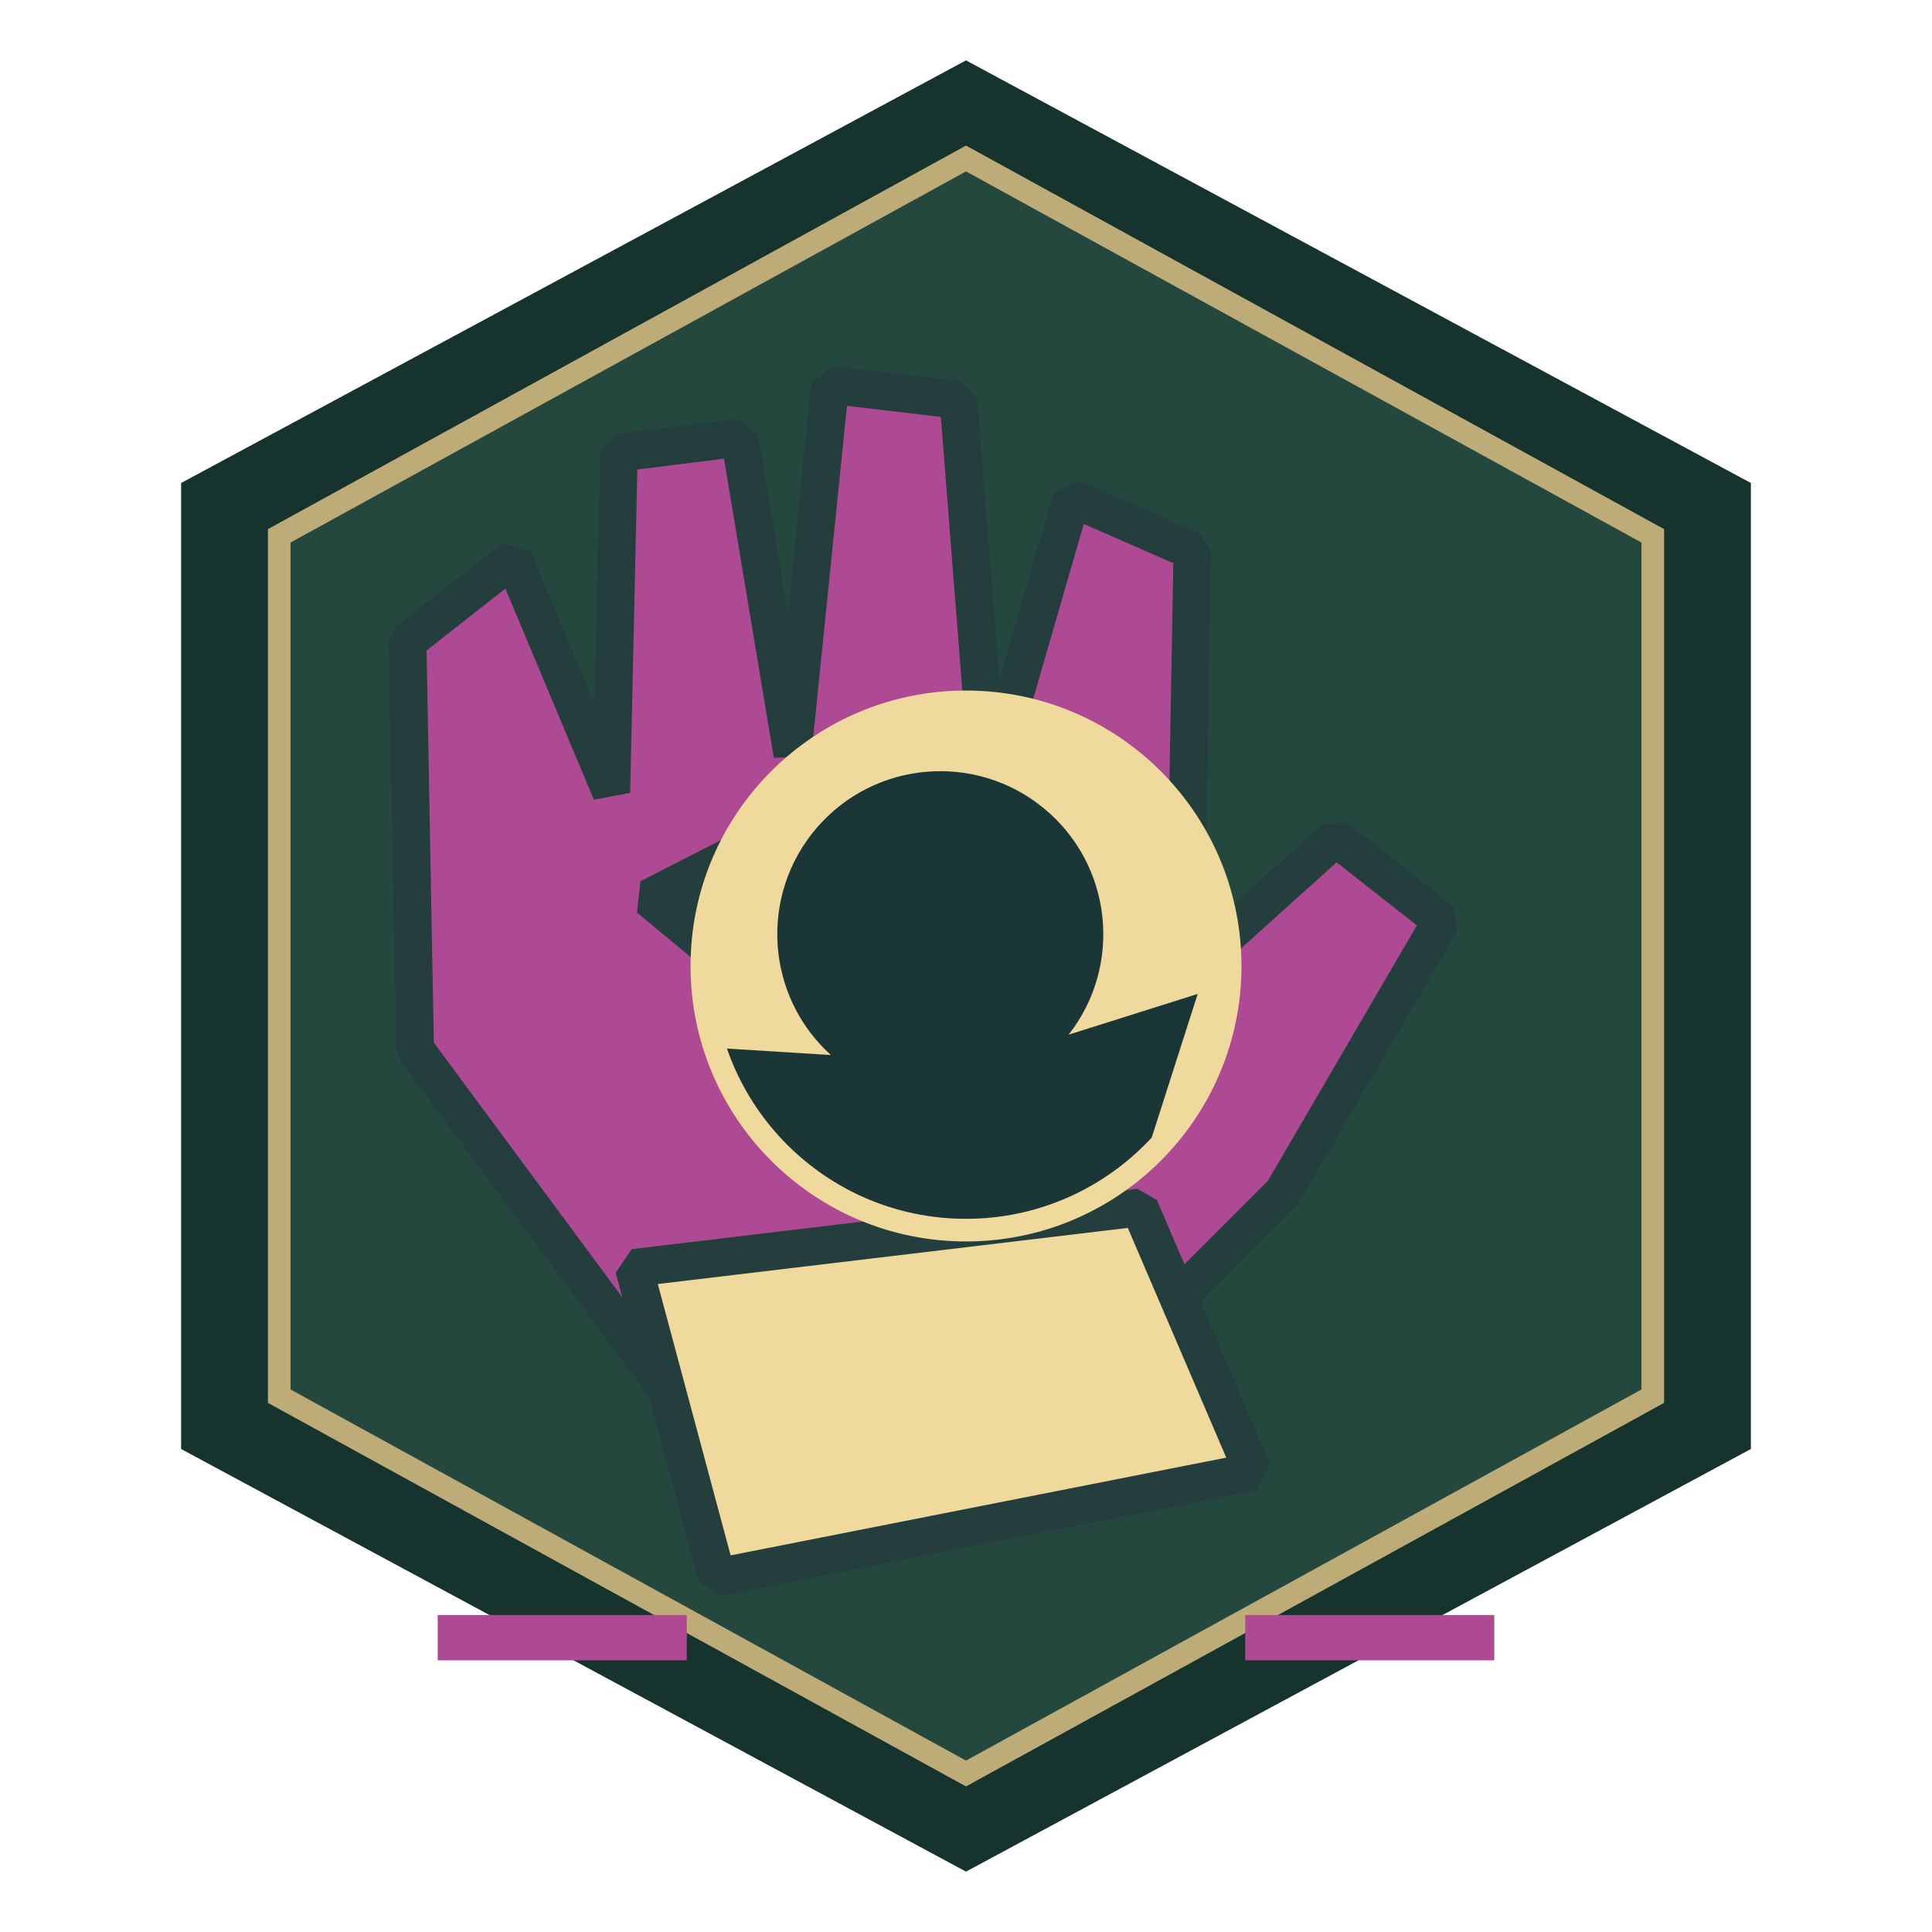
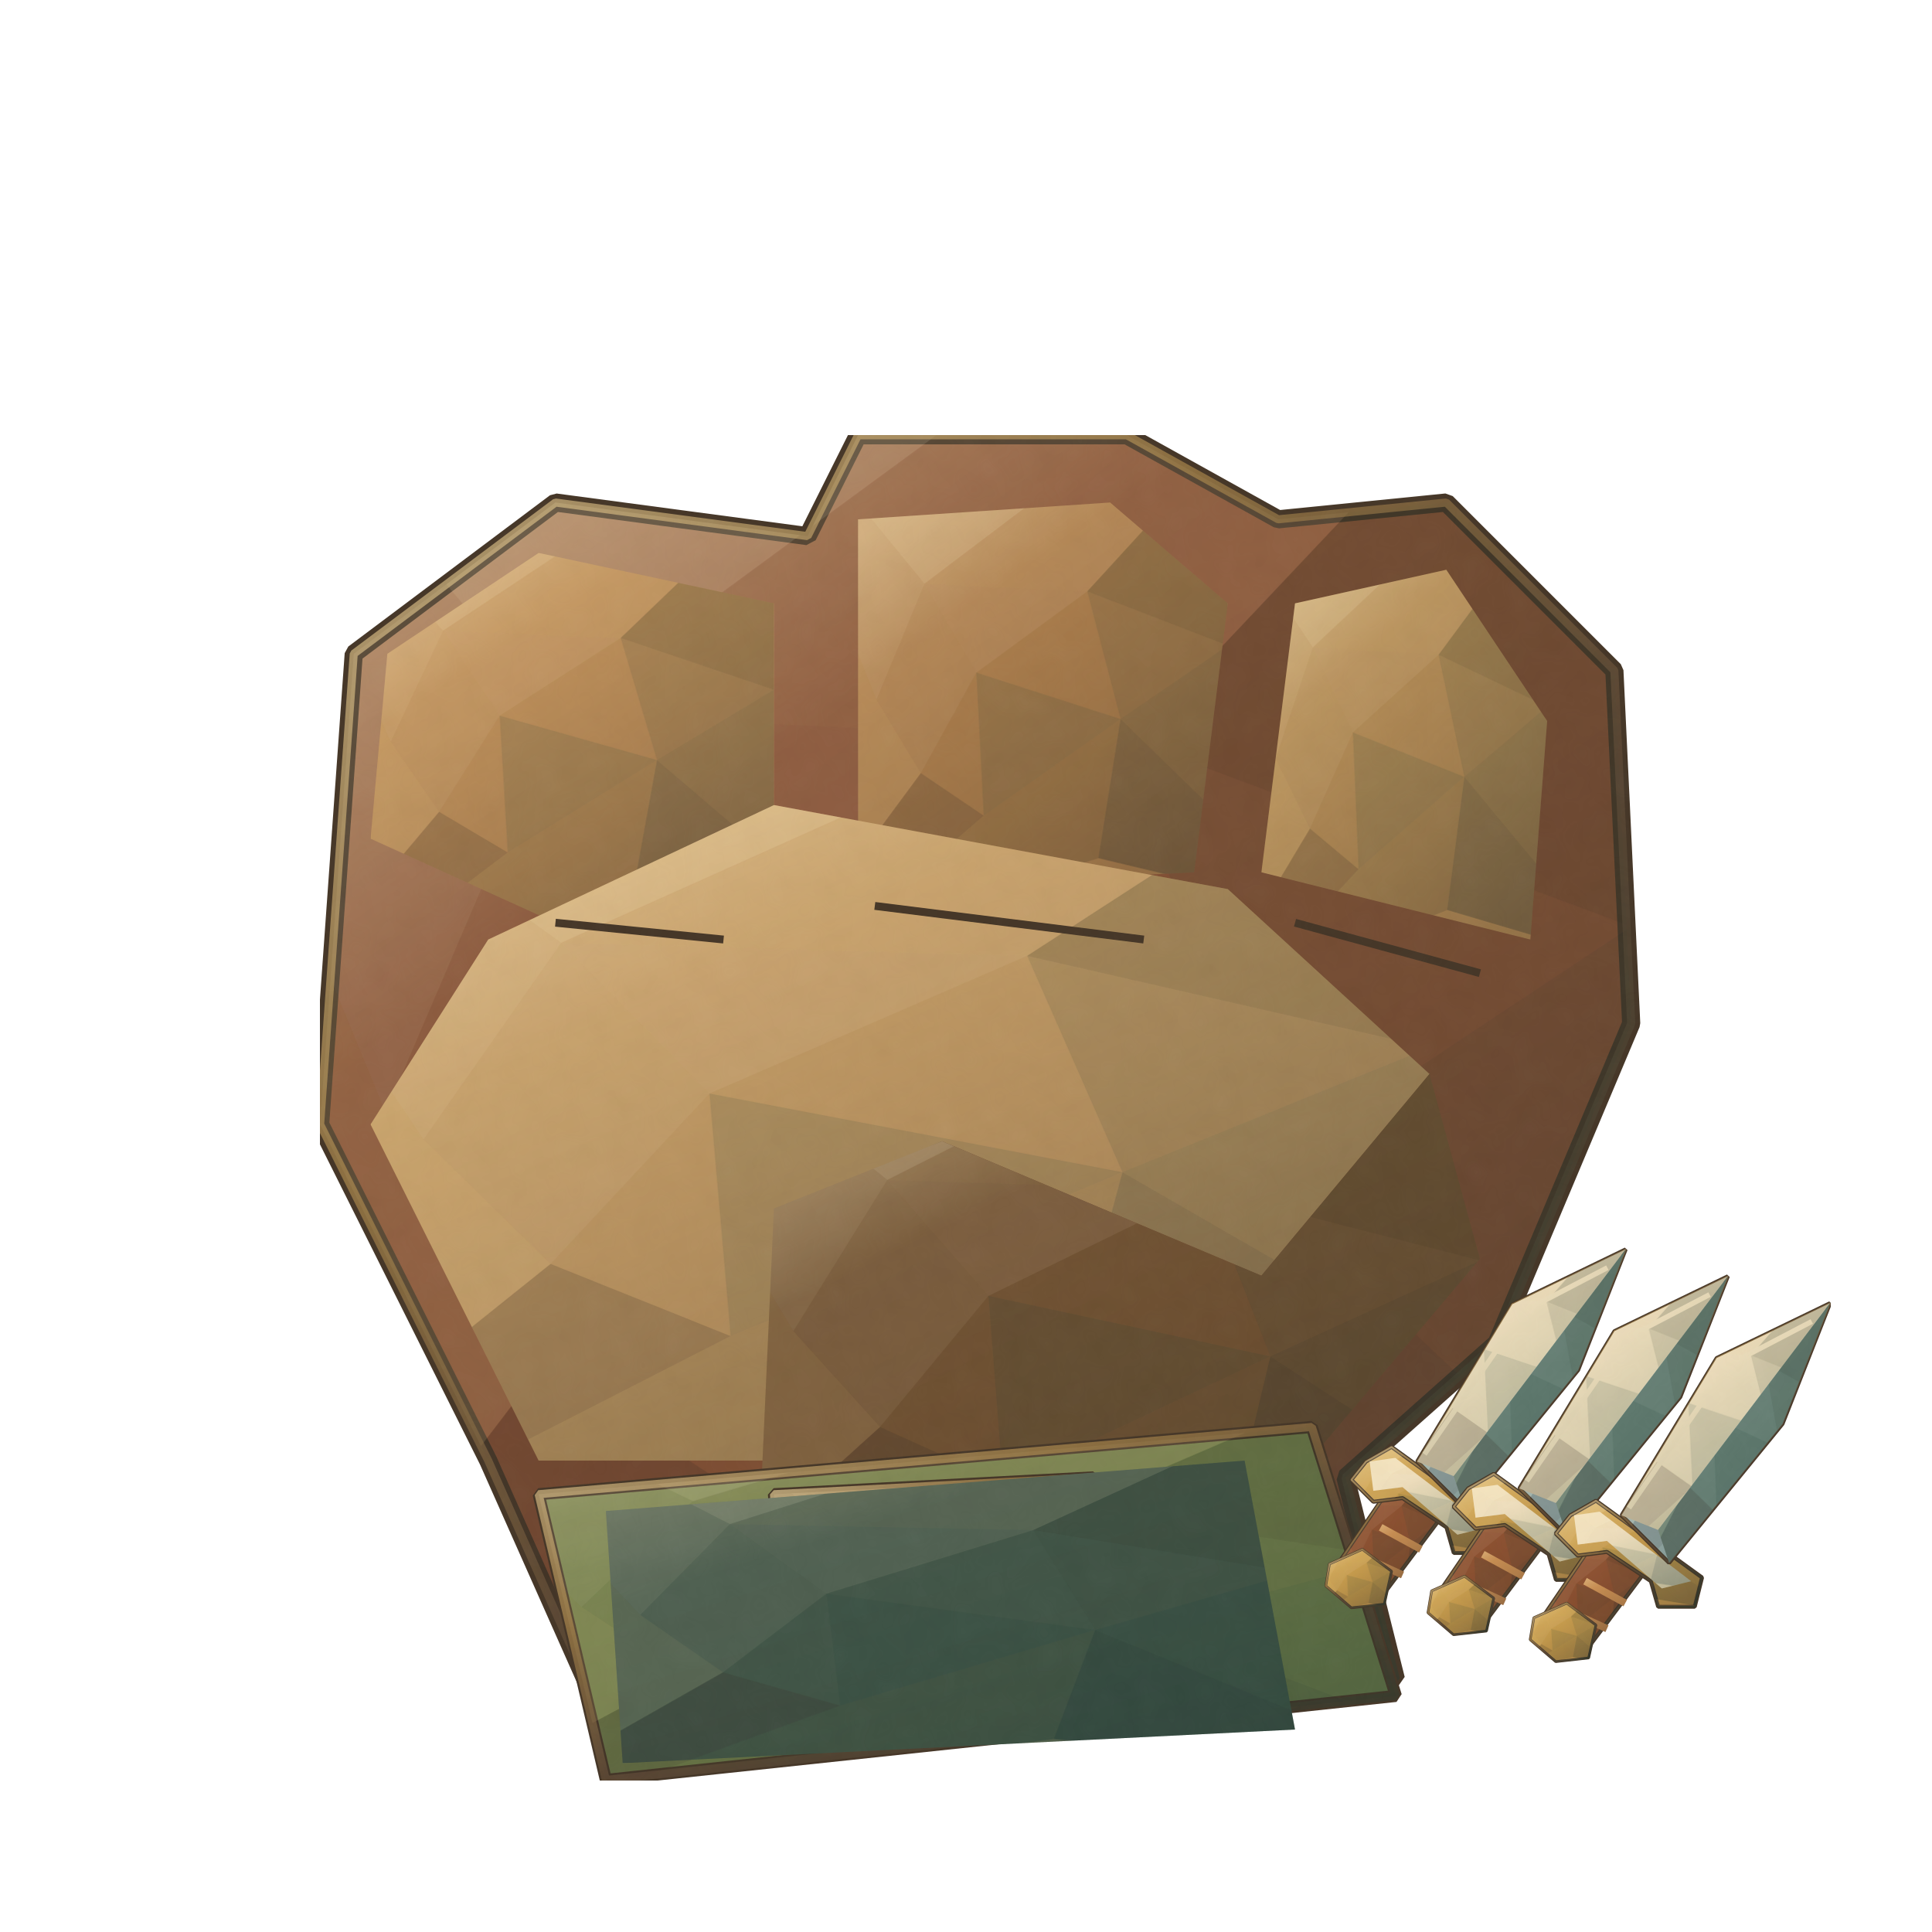
- <svg xmlns="http://www.w3.org/2000/svg" viewBox="0 0 256 256" role="img" aria-label="穿陣護手">
-   <path d="M128 8L232 64V192L128 248L24 192V64Z" fill="#16332e" />
-   <path d="M128 21L219 71V185L128 235L37 185V71Z" fill="#25483e" stroke="#bdac78" stroke-width="3" />
-   <g stroke="#243e3d" stroke-width="5" stroke-linejoin="bevel">
-     <path d="M55 139L54 85L68 74L81 105L82 60L98 58L105 100L110 51L127 53L131 104L142 66L158 73L157 129L177 111L191 122L170 158L146 182L92 189Z" fill="#ae4a94" />
-     <path d="M84 168L151 160L166 195L95 209Z" fill="#f0d99c" />
-     <path d="M86 119L127 98L153 127L121 148Z" fill="#243e3d" />
+ <svg xmlns="http://www.w3.org/2000/svg" width="256" height="256" viewBox="0 0 100 100" role="img" aria-label="穿陣護手" data-art-style="hazel-faceted-v1">
+   <defs>
+     <pattern id="hazel-planes" width="1" height="1" patternContentUnits="objectBoundingBox">
+       <polygon points="0,0 .47,0 .18,.21" fill="#fff0c8" opacity=".20" />
+       <polygon points=".47,0 .84,0 .62,.23 .18,.21" fill="#eed3a4" opacity=".11" />
+       <polygon points="0,0 .18,.21 .05,.51 0,.39" fill="#fff0cb" opacity=".12" />
+       <polygon points=".18,.21 .62,.23 .32,.44" fill="#f5e0be" opacity=".085" />
+       <polygon points=".84,0 1,0 1,.37 .62,.23" fill="#2b3529" opacity=".20" />
+       <polygon points=".62,.23 1,.37 .71,.56" fill="#344338" opacity=".13" />
+       <polygon points=".05,.51 .18,.21 .32,.44 .17,.7" fill="#eedbbc" opacity=".07" />
+       <polygon points=".32,.44 .71,.56 .34,.81" fill="#193e34" opacity=".12" />
+       <polygon points="1,.37 1,.83 .71,.56" fill="#13332e" opacity=".15" />
+       <polygon points="0,.39 .05,.51 .17,.7 0,.92" fill="#f4d99e" opacity=".12" />
+       <polygon points=".17,.7 .34,.81 .11,1 0,1 0,.92" fill="#372d24" opacity=".19" />
+       <polygon points=".34,.81 .71,.56 .65,.92 .39,1 .11,1" fill="#414a32" opacity=".11" />
+       <polygon points=".71,.56 1,.83 1,1 .65,.92" fill="#152d2a" opacity=".21" />
+       <polygon points=".65,.92 1,1 .39,1" fill="#f0c77e" opacity=".10" />
+     </pattern>
+     <linearGradient id="hazel-rim" x1="0" y1="0" x2=".85" y2="1">
+       <stop offset="0" stop-color="#ffe7ad" />
+       <stop offset=".34" stop-color="#b99250" />
+       <stop offset=".62" stop-color="#66503b" />
+       <stop offset="1" stop-color="#29382c" />
+     </linearGradient>
+     <filter id="hazel-pigment" x="0" y="0" width="100%" height="100%" color-interpolation-filters="sRGB">
+       <feTurbulence type="fractalNoise" baseFrequency=".73" numOctaves="2" seed="23" result="grain" />
+       <feColorMatrix in="grain" type="saturate" values="0" />
+       <feComponentTransfer>
+         <feFuncA type="linear" slope=".045" />
+       </feComponentTransfer>
+       <feComposite operator="in" in2="SourceAlpha" result="grain" />
+       <feBlend in="SourceGraphic" in2="grain" mode="soft-light" />
+     </filter>
+     <linearGradient id="hazel-material-0" x1=".12" y1="0" x2=".83" y2="1">
+       <stop offset="0" stop-color="#b48c68" />
+       <stop offset=".27" stop-color="#865337" />
+       <stop offset=".65" stop-color="#7c4d33" />
+       <stop offset="1" stop-color="#6f462f" />
+     </linearGradient>
+     <linearGradient id="hazel-material-1" x1=".12" y1="0" x2=".83" y2="1">
+       <stop offset="0" stop-color="#d7b27e" />
+       <stop offset=".27" stop-color="#bf915b" />
+       <stop offset=".65" stop-color="#aa8051" />
+       <stop offset="1" stop-color="#916b45" />
+     </linearGradient>
+     <linearGradient id="hazel-material-2" x1=".12" y1="0" x2=".83" y2="1">
+       <stop offset="0" stop-color="#cca776" />
+       <stop offset=".27" stop-color="#ad7f4e" />
+       <stop offset=".65" stop-color="#9b7246" />
+       <stop offset="1" stop-color="#86613d" />
+     </linearGradient>
+     <linearGradient id="hazel-material-3" x1=".12" y1="0" x2=".83" y2="1">
+       <stop offset="0" stop-color="#d0b07c" />
+       <stop offset=".27" stop-color="#b48d57" />
+       <stop offset=".65" stop-color="#a17d4e" />
+       <stop offset="1" stop-color="#8a6943" />
+     </linearGradient>
+     <linearGradient id="hazel-material-4" x1=".12" y1="0" x2=".83" y2="1">
+       <stop offset="0" stop-color="#dab985" />
+       <stop offset=".27" stop-color="#c39c66" />
+       <stop offset=".65" stop-color="#ad895a" />
+       <stop offset="1" stop-color="#93724c" />
+     </linearGradient>
+     <linearGradient id="hazel-material-5" x1=".12" y1="0" x2=".83" y2="1">
+       <stop offset="0" stop-color="#a88d66" />
+       <stop offset=".27" stop-color="#725434" />
+       <stop offset=".65" stop-color="#6b4e31" />
+       <stop offset="1" stop-color="#63472e" />
+     </linearGradient>
+     <linearGradient id="hazel-material-6" x1=".12" y1="0" x2=".83" y2="1">
+       <stop offset="0" stop-color="#888e5b" />
+       <stop offset=".27" stop-color="#717d49" />
+       <stop offset=".65" stop-color="#687546" />
+       <stop offset="1" stop-color="#5c6c43" />
+     </linearGradient>
+     <linearGradient id="hazel-material-7" x1=".12" y1="0" x2=".83" y2="1">
+       <stop offset="0" stop-color="#dfbc77" />
+       <stop offset=".27" stop-color="#cca14f" />
+       <stop offset=".65" stop-color="#b58d47" />
+       <stop offset="1" stop-color="#99753e" />
+     </linearGradient>
+     <linearGradient id="hazel-material-8" x1=".12" y1="0" x2=".83" y2="1">
+       <stop offset="0" stop-color="#a49268" />
+       <stop offset=".27" stop-color="#6d5c37" />
+       <stop offset=".65" stop-color="#675533" />
+       <stop offset="1" stop-color="#604c2f" />
+     </linearGradient>
+     <linearGradient id="hazel-material-9" x1=".12" y1="0" x2=".83" y2="1">
+       <stop offset="0" stop-color="#626e5b" />
+       <stop offset=".27" stop-color="#445749" />
+       <stop offset=".65" stop-color="#405446" />
+       <stop offset="1" stop-color="#3b5043" />
+     </linearGradient>
+     <linearGradient id="hazel-material-10" x1=".12" y1="0" x2=".83" y2="1">
+       <stop offset="0" stop-color="#ba8c65" />
+       <stop offset=".27" stop-color="#905332" />
+       <stop offset=".65" stop-color="#844d2f" />
+       <stop offset="1" stop-color="#75462c" />
+     </linearGradient>
+     <linearGradient id="hazel-material-11" x1=".12" y1="0" x2=".83" y2="1">
+       <stop offset="0" stop-color="#dcb079" />
+       <stop offset=".27" stop-color="#c68d52" />
+       <stop offset=".65" stop-color="#b07d4a" />
+       <stop offset="1" stop-color="#956940" />
+     </linearGradient>
+     <linearGradient id="hazel-material-12" x1=".12" y1="0" x2=".83" y2="1">
+       <stop offset="0" stop-color="#f1e0bb" />
+       <stop offset=".27" stop-color="#eedebc" />
+       <stop offset=".65" stop-color="#d5cbab" />
+       <stop offset="1" stop-color="#b7b397" />
+     </linearGradient>
+     <linearGradient id="hazel-material-13" x1=".12" y1="0" x2=".83" y2="1">
+       <stop offset="0" stop-color="#b3c2b9" />
+       <stop offset=".27" stop-color="#a4bab9" />
+       <stop offset=".65" stop-color="#94aba9" />
+       <stop offset="1" stop-color="#819895" />
+     </linearGradient>
+     <linearGradient id="hazel-material-14" x1=".12" y1="0" x2=".83" y2="1">
+       <stop offset="0" stop-color="#849584" />
+       <stop offset=".27" stop-color="#6c857a" />
+       <stop offset=".65" stop-color="#637c71" />
+       <stop offset="1" stop-color="#587267" />
+     </linearGradient>
+   </defs>
+   <g filter="url(#hazel-pigment)">
+     <g stroke-linejoin="bevel">
+       <g transform="translate(7 6) scale(.87)">
+         <path d="M21 80L11 60L13 32L25 23L40 25L43 19L59 19L68 24L78 23L88 33L89 54L81 73L72 81L75 93L29 98Z" fill="url(#hazel-material-0)" stroke="#463728" stroke-width="1.08" stroke-linejoin="bevel" />
+         <path d="M21 80L11 60L13 32L25 23L40 25L43 19L59 19L68 24L78 23L88 33L89 54L81 73L72 81L75 93L29 98Z" fill="url(#hazel-planes)" stroke-linejoin="bevel" />
+         <path d="M21 80L11 60L13 32L25 23L40 25L43 19L59 19L68 24L78 23L88 33L89 54L81 73L72 81L75 93L29 98Z" fill="none" stroke="url(#hazel-rim)" stroke-width=".48" stroke-linejoin="bevel" opacity=".6" />
+         <path d="M15 32L24 26L38 29L38 45L25 48L14 43Z" fill="url(#hazel-material-1)" />
+         <path d="M15 32L24 26L38 29L38 45L25 48L14 43Z" fill="url(#hazel-planes)" />
+         <path d="M43 24L58 23L65 29L63 45L43 46Z" fill="url(#hazel-material-2)" />
+         <path d="M43 24L58 23L65 29L63 45L43 46Z" fill="url(#hazel-planes)" />
+         <path d="M69 29L78 27L84 36L83 49L67 45Z" fill="url(#hazel-material-3)" />
+         <path d="M69 29L78 27L84 36L83 49L67 45Z" fill="url(#hazel-planes)" />
+         <path d="M21 49L38 41L65 46L77 57L67 69L48 61L39 65L38 80L24 80L14 60Z" fill="url(#hazel-material-4)" />
+         <path d="M21 49L38 41L65 46L77 57L67 69L48 61L39 65L38 80L24 80L14 60Z" fill="url(#hazel-planes)" />
+         <path d="M38 65L48 61L67 69L77 57L80 68L69 81L37 87Z" fill="url(#hazel-material-5)" />
+         <path d="M38 65L48 61L67 69L77 57L80 68L69 81L37 87Z" fill="url(#hazel-planes)" />
+         <path d="M25 48L35 49M44 47L60 49M69 48L80 51" fill="none" stroke="#463728" stroke-width="0.468" stroke-linejoin="bevel" />
+         <path d="M24 82L70 78L75 94L28 99Z" fill="url(#hazel-material-6)" stroke="#463728" stroke-width="0.72" stroke-linejoin="bevel" />
+         <path d="M24 82L70 78L75 94L28 99Z" fill="url(#hazel-planes)" stroke-linejoin="bevel" />
+         <path d="M24 82L70 78L75 94L28 99Z" fill="none" stroke="url(#hazel-rim)" stroke-width=".48" stroke-linejoin="bevel" opacity=".6" />
+         <path d="M38 82L57 81L59 95L39 97Z" fill="url(#hazel-material-7)" stroke="#463728" stroke-width="0.72" stroke-linejoin="bevel" />
+         <path d="M38 82L57 81L59 95L39 97Z" fill="url(#hazel-planes)" stroke-linejoin="bevel" />
+         <path d="M38 82L57 81L59 95L39 97Z" fill="none" stroke="url(#hazel-rim)" stroke-width=".48" stroke-linejoin="bevel" opacity=".6" />
+         <path d="M42 85L53 85L55 93L43 94Z" fill="url(#hazel-material-8)" />
+         <path d="M42 85L53 85L55 93L43 94Z" fill="url(#hazel-planes)" />
+         <path d="M28 83L66 80L69 96L29 98Z" fill="url(#hazel-material-9)" />
+         <path d="M28 83L66 80L69 96L29 98Z" fill="url(#hazel-planes)" />
+         <g transform="translate(68 67) scale(.32)">
+           <g transform="translate(0 0) scale(.68)">
+             <path d="M17 87L29 96L44 76L32 65Z" fill="url(#hazel-material-10)" stroke="#463728" stroke-width="1.08" stroke-linejoin="bevel" />
+             <path d="M17 87L29 96L44 76L32 65Z" fill="url(#hazel-planes)" stroke-linejoin="bevel" />
+             <path d="M17 87L29 96L44 76L32 65Z" fill="none" stroke="url(#hazel-rim)" stroke-width=".48" stroke-linejoin="bevel" opacity=".6" />
+             <path d="M23 86L34 91M28 78L39 84" fill="none" stroke="url(#hazel-material-11)" stroke-width="2" stroke-linejoin="bevel" />
+             <path d="M14 88L23 84L31 90L29 99L20 100L13 94Z" fill="url(#hazel-material-7)" stroke="#463728" stroke-width="0.72" stroke-linejoin="bevel" />
+             <path d="M14 88L23 84L31 90L29 99L20 100L13 94Z" fill="url(#hazel-planes)" stroke-linejoin="bevel" />
+             <path d="M14 88L23 84L31 90L29 99L20 100L13 94Z" fill="none" stroke="url(#hazel-rim)" stroke-width=".48" stroke-linejoin="bevel" opacity=".6" />
+             <path d="M24 60L31 56L60 77L58 85L48 85L46 78L34 70L26 71L20 65Z" fill="url(#hazel-material-7)" stroke="#463728" stroke-width="1.08" stroke-linejoin="bevel" />
+             <path d="M24 60L31 56L60 77L58 85L48 85L46 78L34 70L26 71L20 65Z" fill="url(#hazel-planes)" stroke-linejoin="bevel" />
+             <path d="M24 60L31 56L60 77L58 85L48 85L46 78L34 70L26 71L20 65Z" fill="none" stroke="url(#hazel-rim)" stroke-width=".48" stroke-linejoin="bevel" opacity=".6" />
+             <path d="M25 60L32 59L57 78L49 80L34 67L26 68Z" fill="url(#hazel-material-12)" />
+             <path d="M25 60L32 59L57 78L49 80L34 67L26 68Z" fill="url(#hazel-planes)" />
+             <path d="M38 60L64 17L95 2L82 35L51 73Z" fill="url(#hazel-material-13)" stroke="#463728" stroke-width="1.08" stroke-linejoin="bevel" />
+             <path d="M38 60L64 17L95 2L82 35L51 73Z" fill="url(#hazel-planes)" stroke-linejoin="bevel" />
+             <path d="M38 60L64 17L95 2L82 35L51 73Z" fill="none" stroke="url(#hazel-rim)" stroke-width=".48" stroke-linejoin="bevel" opacity=".6" />
+             <path d="M38 60L64 17L95 2L48 64Z" fill="url(#hazel-material-12)" />
+             <path d="M38 60L64 17L95 2L48 64Z" fill="url(#hazel-planes)" />
+             <path d="M48 64L95 2L82 35L51 73Z" fill="url(#hazel-material-14)" />
+             <path d="M48 64L95 2L82 35L51 73Z" fill="url(#hazel-planes)" />
+             <path d="M40 58L67 19L90 7" fill="none" stroke="url(#hazel-material-12)" stroke-width="1.4" stroke-linejoin="bevel" />
+           </g>
+           <g transform="translate(19 5) scale(.68)">
+             <path d="M17 87L29 96L44 76L32 65Z" fill="url(#hazel-material-10)" stroke="#463728" stroke-width="1.08" stroke-linejoin="bevel" />
+             <path d="M17 87L29 96L44 76L32 65Z" fill="url(#hazel-planes)" stroke-linejoin="bevel" />
+             <path d="M17 87L29 96L44 76L32 65Z" fill="none" stroke="url(#hazel-rim)" stroke-width=".48" stroke-linejoin="bevel" opacity=".6" />
+             <path d="M23 86L34 91M28 78L39 84" fill="none" stroke="url(#hazel-material-11)" stroke-width="2" stroke-linejoin="bevel" />
+             <path d="M14 88L23 84L31 90L29 99L20 100L13 94Z" fill="url(#hazel-material-7)" stroke="#463728" stroke-width="0.72" stroke-linejoin="bevel" />
+             <path d="M14 88L23 84L31 90L29 99L20 100L13 94Z" fill="url(#hazel-planes)" stroke-linejoin="bevel" />
+             <path d="M14 88L23 84L31 90L29 99L20 100L13 94Z" fill="none" stroke="url(#hazel-rim)" stroke-width=".48" stroke-linejoin="bevel" opacity=".6" />
+             <path d="M24 60L31 56L60 77L58 85L48 85L46 78L34 70L26 71L20 65Z" fill="url(#hazel-material-7)" stroke="#463728" stroke-width="1.08" stroke-linejoin="bevel" />
+             <path d="M24 60L31 56L60 77L58 85L48 85L46 78L34 70L26 71L20 65Z" fill="url(#hazel-planes)" stroke-linejoin="bevel" />
+             <path d="M24 60L31 56L60 77L58 85L48 85L46 78L34 70L26 71L20 65Z" fill="none" stroke="url(#hazel-rim)" stroke-width=".48" stroke-linejoin="bevel" opacity=".6" />
+             <path d="M25 60L32 59L57 78L49 80L34 67L26 68Z" fill="url(#hazel-material-12)" />
+             <path d="M25 60L32 59L57 78L49 80L34 67L26 68Z" fill="url(#hazel-planes)" />
+             <path d="M38 60L64 17L95 2L82 35L51 73Z" fill="url(#hazel-material-13)" stroke="#463728" stroke-width="1.08" stroke-linejoin="bevel" />
+             <path d="M38 60L64 17L95 2L82 35L51 73Z" fill="url(#hazel-planes)" stroke-linejoin="bevel" />
+             <path d="M38 60L64 17L95 2L82 35L51 73Z" fill="none" stroke="url(#hazel-rim)" stroke-width=".48" stroke-linejoin="bevel" opacity=".6" />
+             <path d="M38 60L64 17L95 2L48 64Z" fill="url(#hazel-material-12)" />
+             <path d="M38 60L64 17L95 2L48 64Z" fill="url(#hazel-planes)" />
+             <path d="M48 64L95 2L82 35L51 73Z" fill="url(#hazel-material-14)" />
+             <path d="M48 64L95 2L82 35L51 73Z" fill="url(#hazel-planes)" />
+             <path d="M40 58L67 19L90 7" fill="none" stroke="url(#hazel-material-12)" stroke-width="1.4" stroke-linejoin="bevel" />
+           </g>
+           <g transform="translate(38 10) scale(.68)">
+             <path d="M17 87L29 96L44 76L32 65Z" fill="url(#hazel-material-10)" stroke="#463728" stroke-width="1.08" stroke-linejoin="bevel" />
+             <path d="M17 87L29 96L44 76L32 65Z" fill="url(#hazel-planes)" stroke-linejoin="bevel" />
+             <path d="M17 87L29 96L44 76L32 65Z" fill="none" stroke="url(#hazel-rim)" stroke-width=".48" stroke-linejoin="bevel" opacity=".6" />
+             <path d="M23 86L34 91M28 78L39 84" fill="none" stroke="url(#hazel-material-11)" stroke-width="2" stroke-linejoin="bevel" />
+             <path d="M14 88L23 84L31 90L29 99L20 100L13 94Z" fill="url(#hazel-material-7)" stroke="#463728" stroke-width="0.72" stroke-linejoin="bevel" />
+             <path d="M14 88L23 84L31 90L29 99L20 100L13 94Z" fill="url(#hazel-planes)" stroke-linejoin="bevel" />
+             <path d="M14 88L23 84L31 90L29 99L20 100L13 94Z" fill="none" stroke="url(#hazel-rim)" stroke-width=".48" stroke-linejoin="bevel" opacity=".6" />
+             <path d="M24 60L31 56L60 77L58 85L48 85L46 78L34 70L26 71L20 65Z" fill="url(#hazel-material-7)" stroke="#463728" stroke-width="1.08" stroke-linejoin="bevel" />
+             <path d="M24 60L31 56L60 77L58 85L48 85L46 78L34 70L26 71L20 65Z" fill="url(#hazel-planes)" stroke-linejoin="bevel" />
+             <path d="M24 60L31 56L60 77L58 85L48 85L46 78L34 70L26 71L20 65Z" fill="none" stroke="url(#hazel-rim)" stroke-width=".48" stroke-linejoin="bevel" opacity=".6" />
+             <path d="M25 60L32 59L57 78L49 80L34 67L26 68Z" fill="url(#hazel-material-12)" />
+             <path d="M25 60L32 59L57 78L49 80L34 67L26 68Z" fill="url(#hazel-planes)" />
+             <path d="M38 60L64 17L95 2L82 35L51 73Z" fill="url(#hazel-material-13)" stroke="#463728" stroke-width="1.08" stroke-linejoin="bevel" />
+             <path d="M38 60L64 17L95 2L82 35L51 73Z" fill="url(#hazel-planes)" stroke-linejoin="bevel" />
+             <path d="M38 60L64 17L95 2L82 35L51 73Z" fill="none" stroke="url(#hazel-rim)" stroke-width=".48" stroke-linejoin="bevel" opacity=".6" />
+             <path d="M38 60L64 17L95 2L48 64Z" fill="url(#hazel-material-12)" />
+             <path d="M38 60L64 17L95 2L48 64Z" fill="url(#hazel-planes)" />
+             <path d="M48 64L95 2L82 35L51 73Z" fill="url(#hazel-material-14)" />
+             <path d="M48 64L95 2L82 35L51 73Z" fill="url(#hazel-planes)" />
+             <path d="M40 58L67 19L90 7" fill="none" stroke="url(#hazel-material-12)" stroke-width="1.4" stroke-linejoin="bevel" />
+           </g>
+         </g>
+       </g>
+     </g>
  </g>
-   <circle cx="128" cy="128" r="35" fill="#1b3637" stroke="#f0d99c" stroke-width="3" />
-   <g fill="#f0d99c" transform="translate(12 12) scale(.9)">
-     <path d="M93 141A39 39 0 1 1 155 158L163 133L144 139A24 24 0 1 0 109 142Z" />
-   </g>
-   <path d="M58 217H91M165 217H198" stroke="#ae4a94" stroke-width="6" />
</svg>
